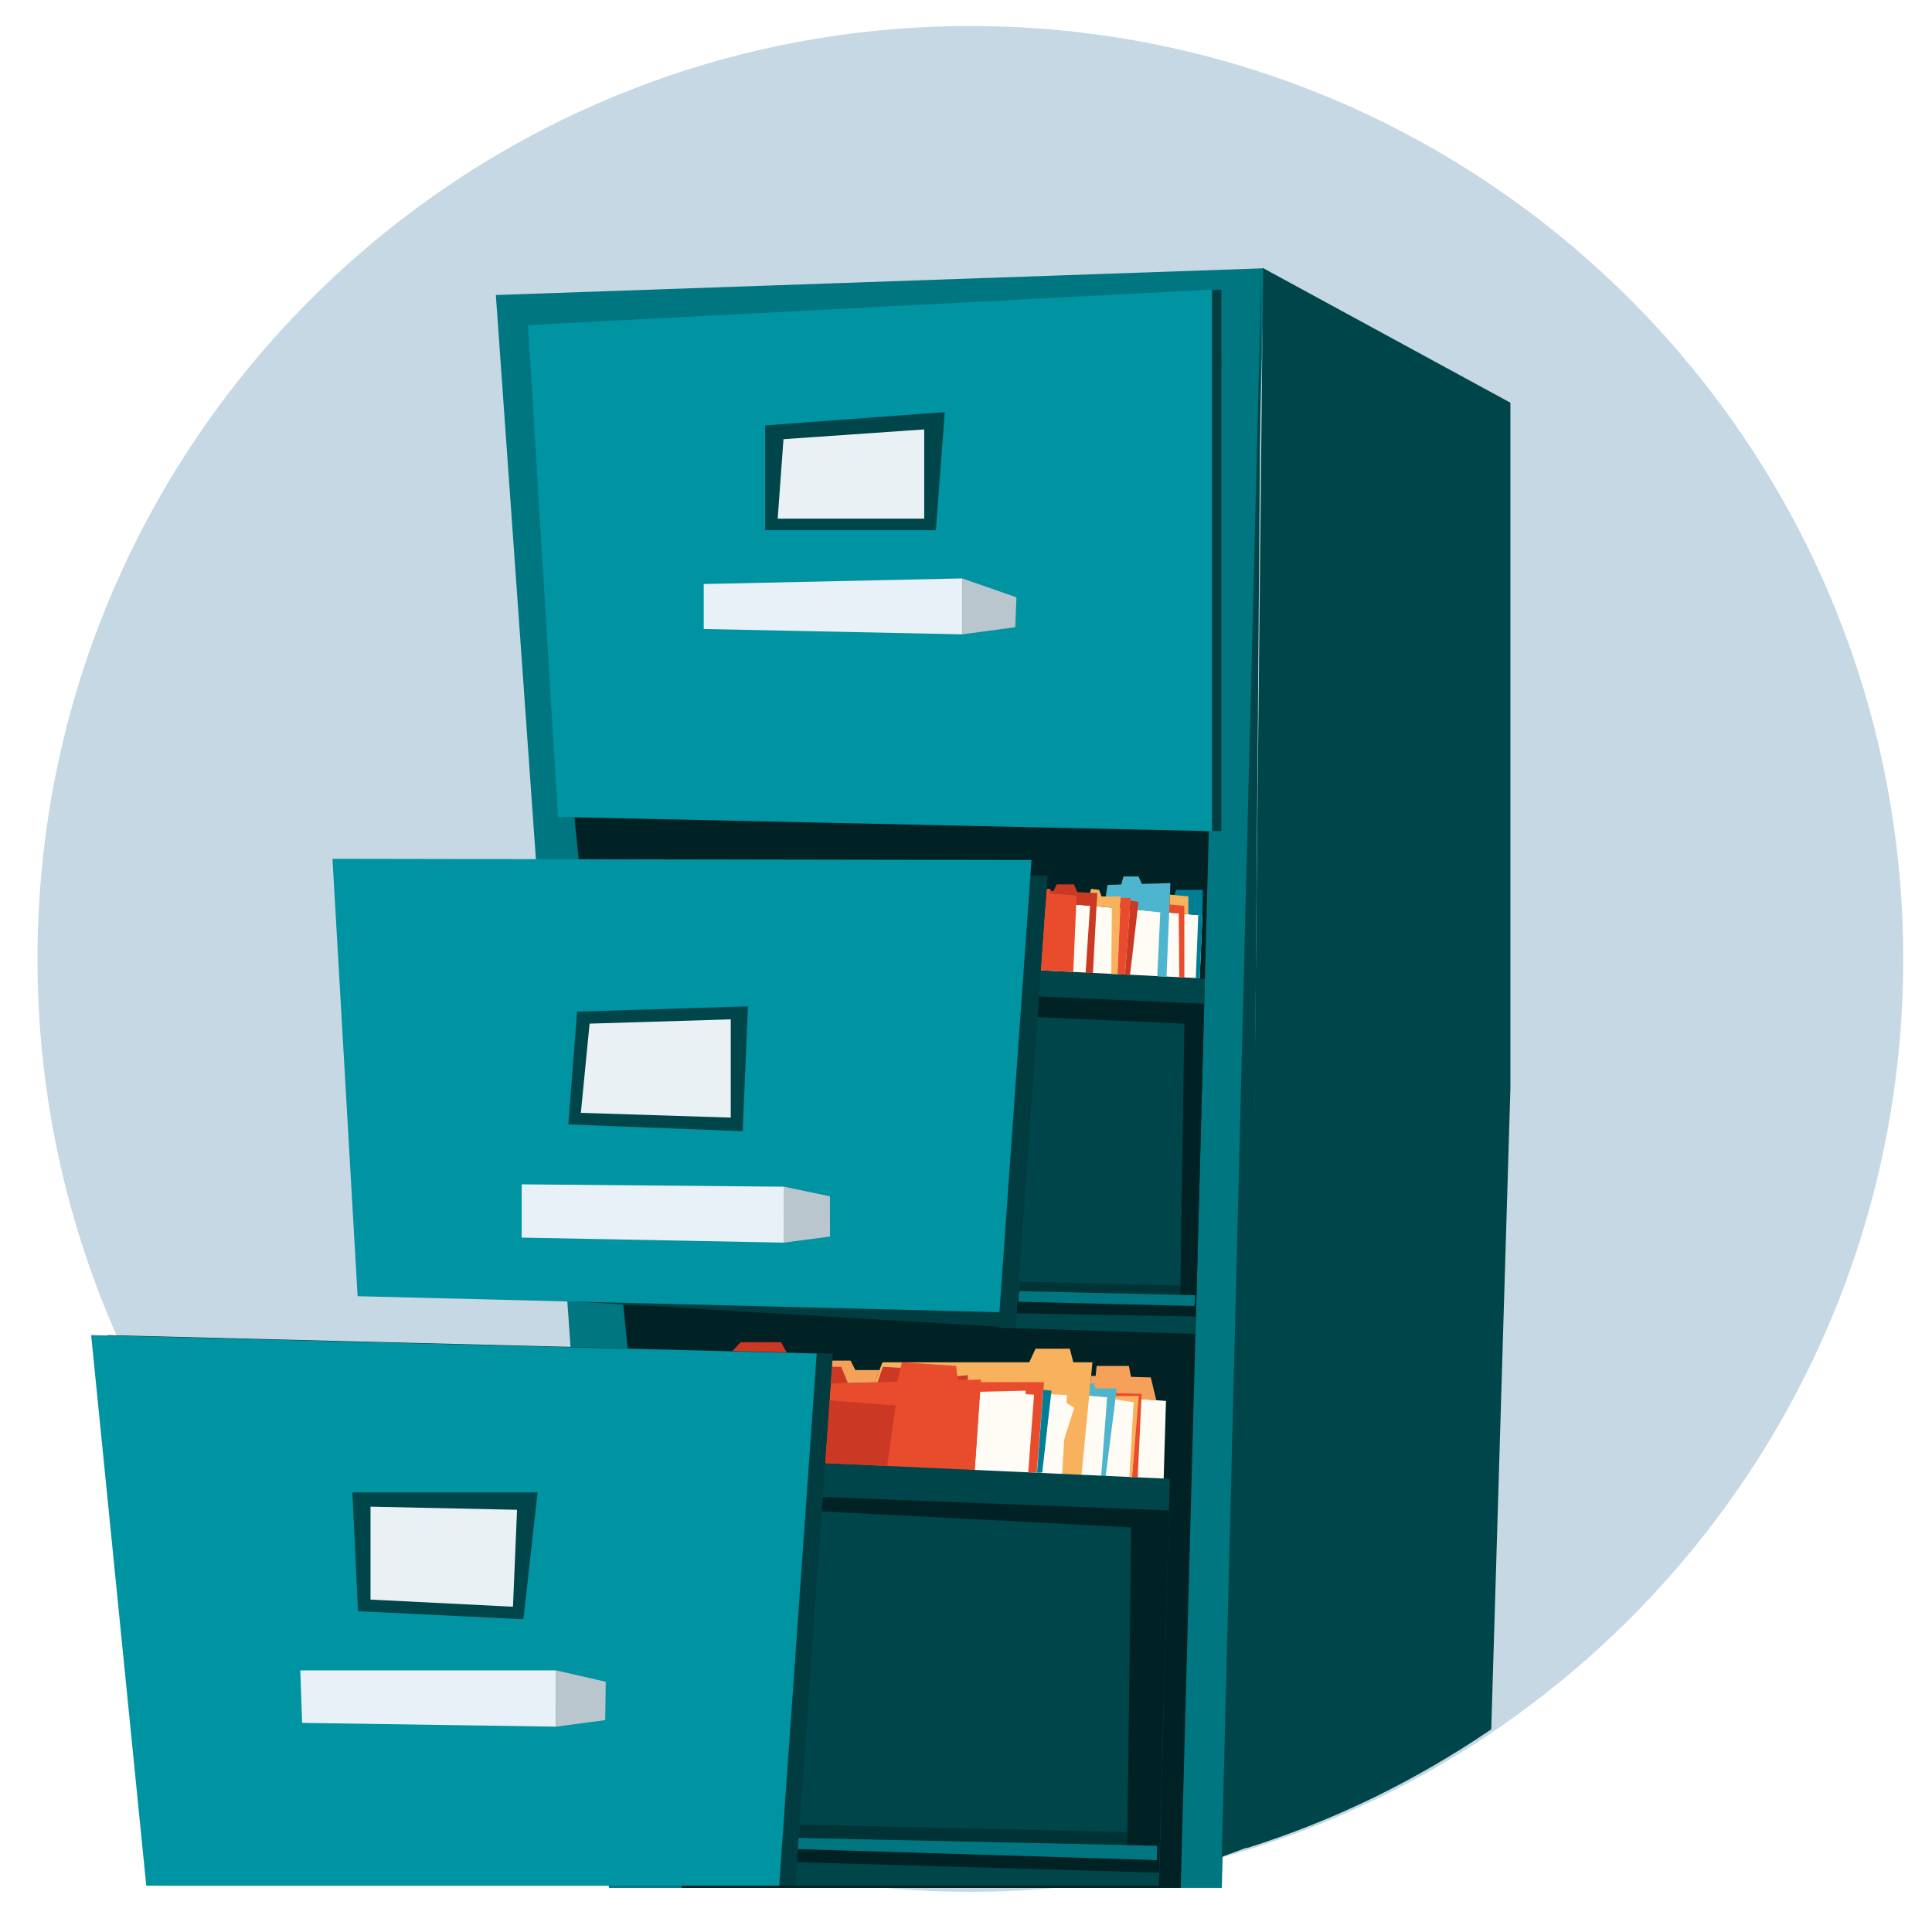
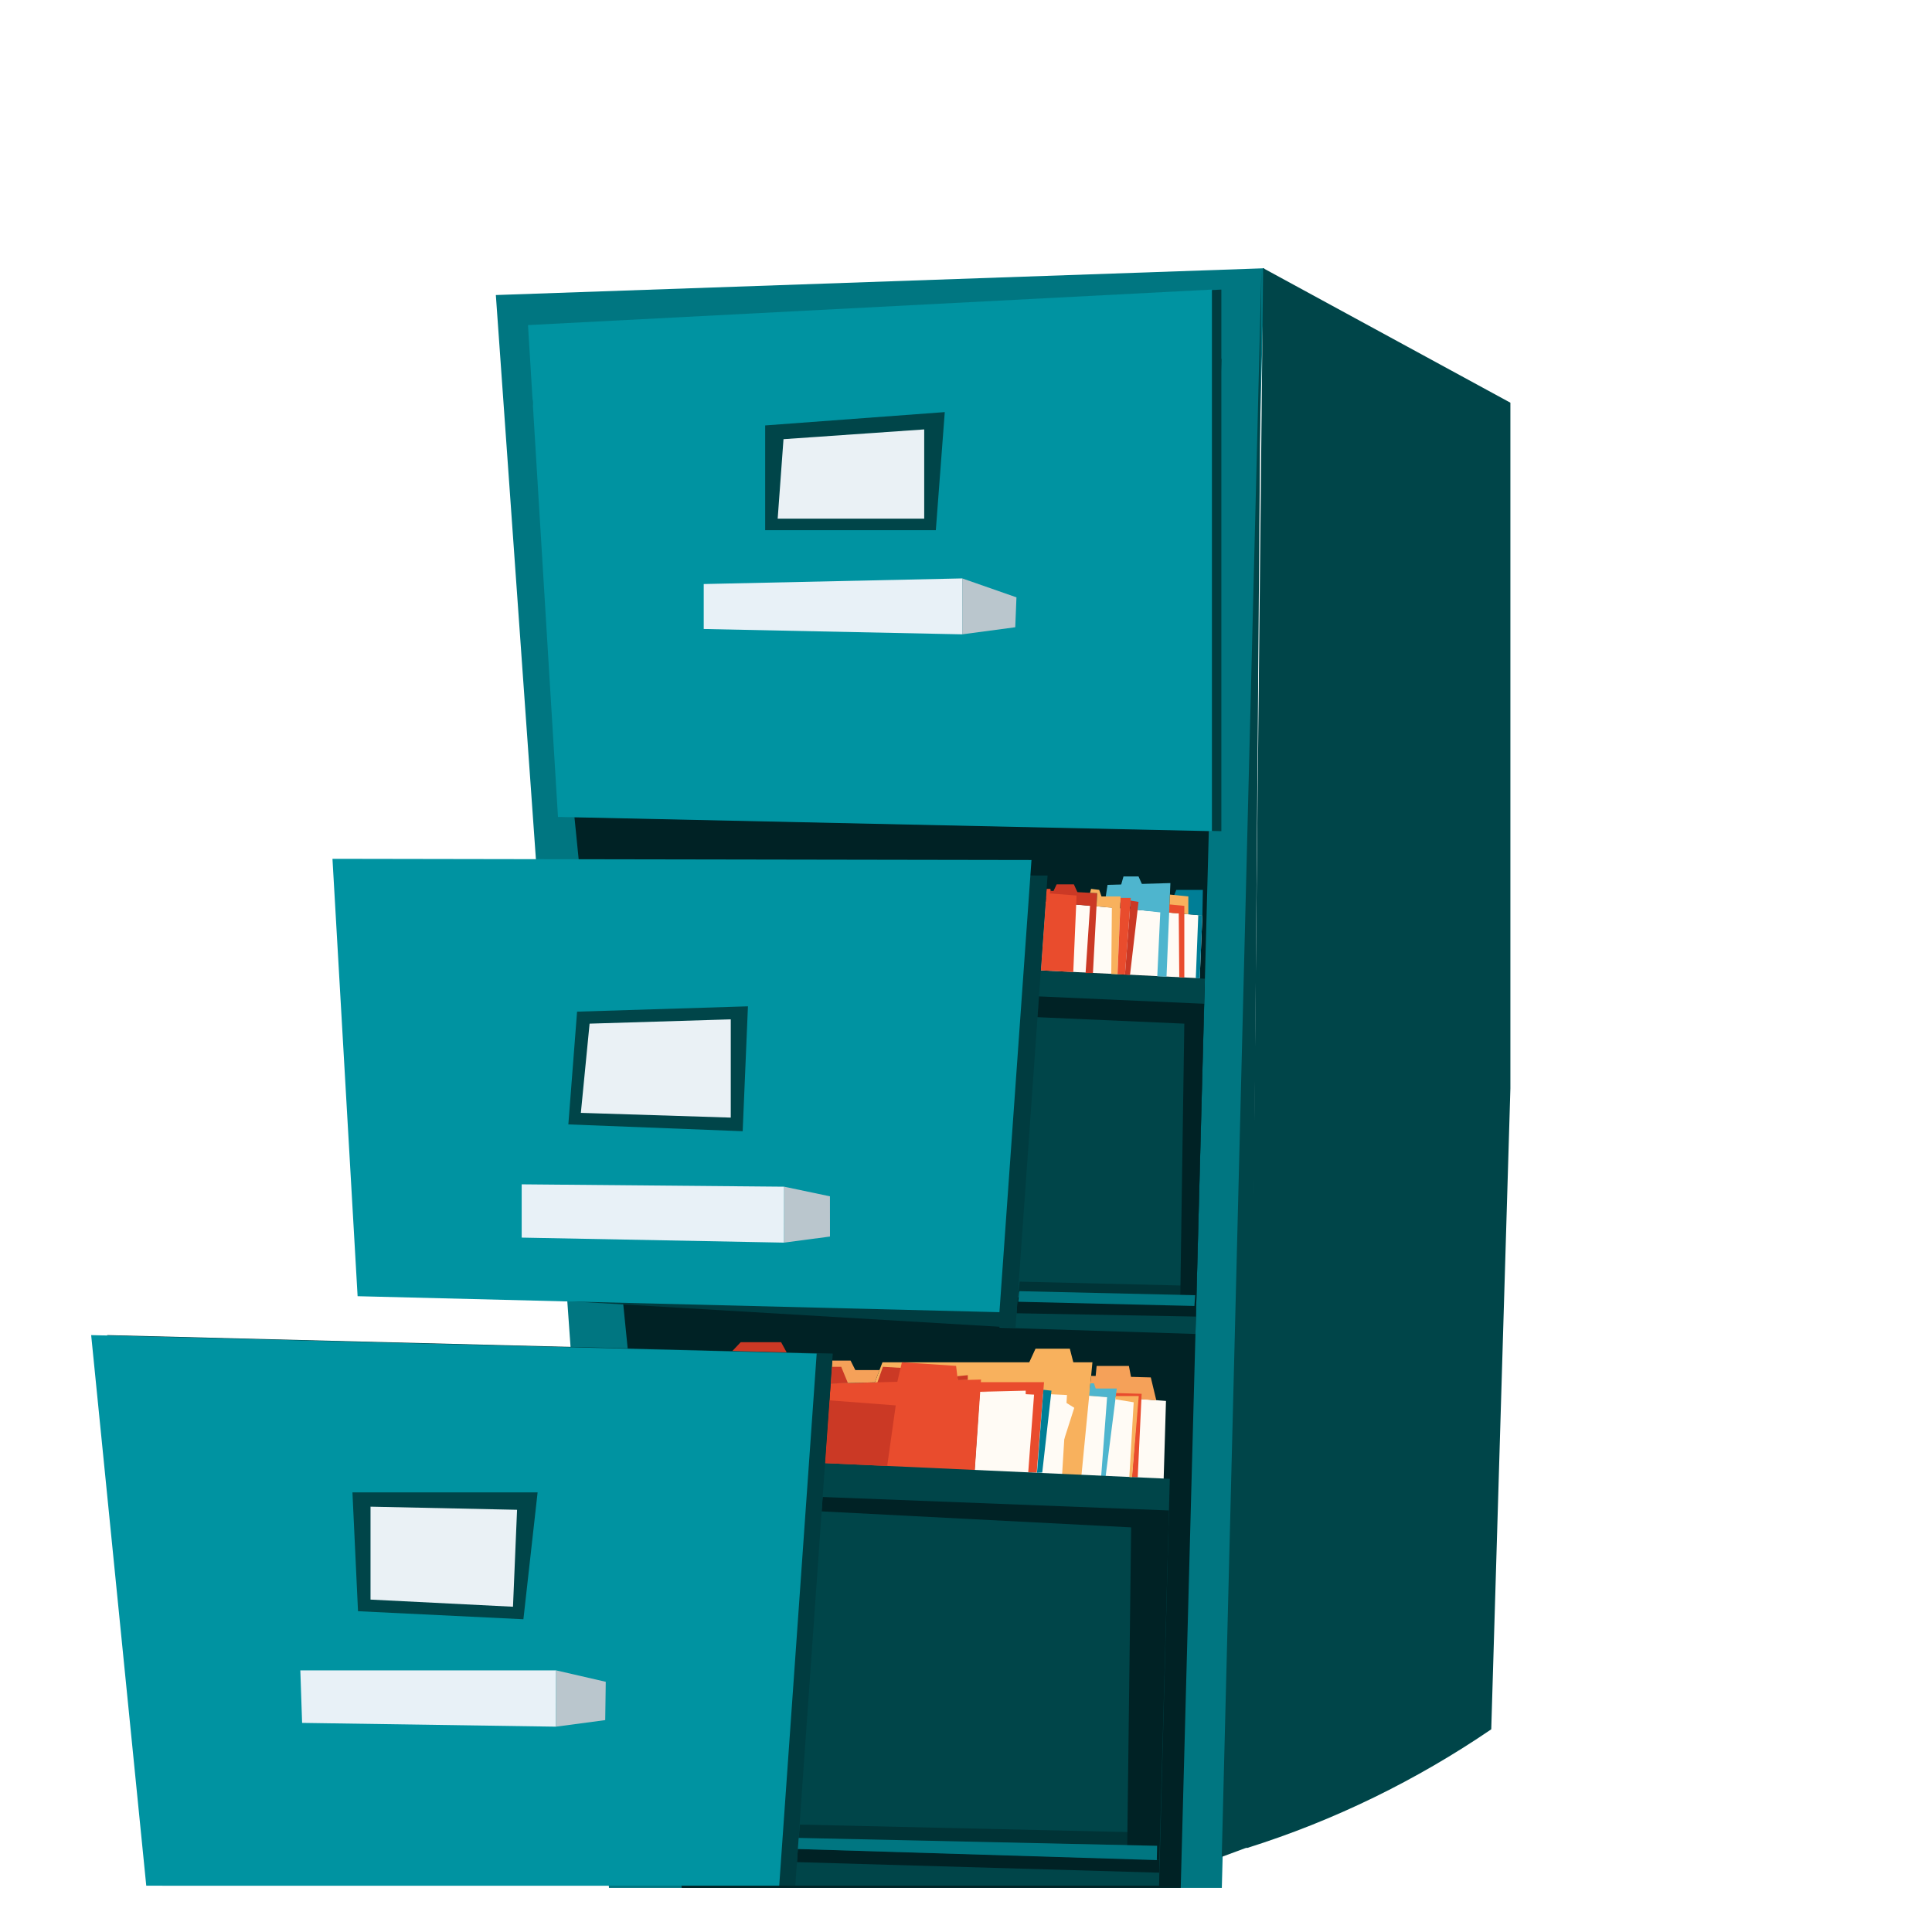
<svg xmlns="http://www.w3.org/2000/svg" width="250" height="250">
-   <path d="M246.275 124.083c0 66.668-54.044 120.712-120.712 120.712-66.667 0-120.71-54.044-120.71-120.712C4.852 57.416 58.895 3.37 125.562 3.37c66.668 0 120.712 54.046 120.712 120.713z" fill="#c5d8e3" />
-   <path fill="#007681" d="M64.162 38.178L78.8 244.292h79.304l5.49-209.577" />
-   <path fill="#002225" d="M68.92 51.723l19.295 192.57h64.57l5.26-197.86" />
-   <path fill="#003c40" d="M158.044 107.55V37.47l-88.1 4.595 3.86 63.644" />
-   <path fill="#0093a1" d="M156.823 107.55V37.47l-88.5 4.595 3.88 63.644" />
-   <path fill="#004549" d="M121.096 68.605l1.157-15.28-23.24 1.724v13.555" />
-   <path fill="#eaf1f5" d="M119.593 67.11V55.566l-18.21 1.264-.75 10.28" />
-   <path fill="#e8f1f7" d="M124.515 82.083l-33.453-.69v-5.82l33.453-.727" />
-   <path fill="#bac6cd" d="M131.375 81.164l-6.86.92v-7.238l7.014 2.45" />
-   <path fill="#004549" d="M133.99 125.567l21.917 1.077-1.215 45.97-25.365-.81" />
-   <path fill="#002225" d="M131.54 169.935l23.21.43.038-1.383-23.102-1.1" />
-   <path fill="#003336" d="M131.8 167.212l21.807.546.096-1.392-21.757-.524" />
-   <path fill="#fffbf5" d="M155.245 126.585l-20.56-1.018.628-8.86 20.276 1.757" />
-   <path fill="#e94c2d" d="M135.432 115.017l-.082 1.167.72-.21-.153-.957" />
-   <path fill="#cb3925" d="M135.71 115.884l.248-.61 6.02.302-.55 10.334h-.954l.578-8.69-4.524-.39" />
-   <path fill="#e94c2d" d="M138.88 125.78l-4.195-.213.707-9.99 3.916.302" />
-   <path fill="#4eb5ce" d="M147.267 117.742l-4.182-1.745.23-1.496 8.133-.23-.503 12.122-1.193-.06.386-8.27" />
-   <path fill="#f8b15d" d="M141.955 115.997h3.057l-.404 10.068-.81-.035.077-8.562-1.988-.193" />
-   <path fill="#e94c2d" d="M145.57 126.12l-.962-.055.404-9.88h1.31" />
-   <path fill="#cb3925" d="M146.296 116.535l-.726 9.585.655.033 1.1-9.447" />
-   <path fill="#007e96" d="M151.95 115.814l.26-.663h3.44l-.06 3.314-3.435-.298" />
-   <path fill="#f8b15d" d="M153.77 118.306l-2.48-.215.097-2.332 2.383.24" />
-   <path fill="#007e96" d="M155.245 126.585l.344-8.12-.534-.04-.32 8.16" />
-   <path fill="#e94c2d" d="M151.334 117.032l1.916.187v9.277l-.653-.043-.067-8.256-1.24-.107" />
-   <path fill="#cb3925" d="M138.956 114.434l.52 1.142-3.18-.223.435-.92" />
+   <path fill="#007681" d="M158.104 244.292l5.49-209.577-99.432 3.463L78.8 244.292" />
+   <path fill="#002225" d="M152.786 244.292l5.258-197.86-89.123 5.29 19.295 192.57" />
+   <path fill="#003c40" d="M69.943 42.067l3.86 63.644 84.24 1.84V37.47" />
+   <path fill="#0093a1" d="M68.324 42.067l3.878 63.644 84.62 1.84V37.47" />
+   <path fill="#004549" d="M99.013 55.05v13.555h22.083l1.157-15.28" />
+   <path fill="#eaf1f5" d="M101.384 56.83l-.752 10.28h18.96V55.566" />
+   <path fill="#e8f1f7" d="M91.062 75.574l33.453-.728v7.237l-33.453-.69" />
+   <path fill="#bac6cd" d="M124.515 74.846l7.014 2.45-.155 3.868-6.86.92" />
+   <path fill="#004549" d="M154.692 172.615l-25.365-.81 4.662-46.238 21.917 1.077" />
+   <path fill="#002225" d="M154.788 168.982l-23.102-1.1-.146 2.053 23.21.43" />
+   <path fill="#003336" d="M153.703 166.366l-21.757-.524-.146 1.37 21.807.546" />
+   <path fill="#fffbf5" d="M135.313 116.706l20.276 1.758-.345 8.12-20.56-1.017" />
+   <path fill="#e94c2d" d="M136.07 115.975l-.153-.958h-.485l-.082 1.167" />
+   <path fill="#cb3925" d="M141.977 115.576l-.55 10.334h-.953l.578-8.69-4.524-.39-.817-.946.248-.61" />
+   <path fill="#e94c2d" d="M135.392 115.576l3.916.303-.427 9.9-4.195-.213" />
+   <path fill="#4eb5ce" d="M143.316 114.5l8.132-.23-.503 12.122-1.193-.06.386-8.27-2.87-.32-4.183-1.745" />
+   <path fill="#f8b15d" d="M144.608 126.065l-.81-.035.077-8.562-1.988-.193.068-1.278h3.057" />
+   <path fill="#e94c2d" d="M145.012 116.184h1.31l-.752 9.936-.962-.055" />
+   <path fill="#cb3925" d="M146.225 126.153l1.1-9.447-1.03-.17-.725 9.584" />
+   <path fill="#007e96" d="M155.65 115.15l-.06 3.314-3.435-.298-.205-2.352.26-.663" />
+   <path fill="#f8b15d" d="M151.387 115.758l2.383.24v2.308l-2.48-.215" />
+   <path fill="#007e96" d="M155.056 118.426l-.32 8.16h.51l.343-8.122" />
+   <path fill="#e94c2d" d="M153.25 126.497l-.653-.043-.067-8.256-1.24-.107.044-1.058 1.916.187" />
+   <path fill="#cb3925" d="M136.297 115.353l.434-.92h2.226l.52 1.143" />
  <path fill="#4eb5ce" d="M147.902 114.71l-.578-1.3h-1.946l-.366 1.3 2.89.078" />
-   <path fill="#f8b15d" d="M142.6 116.272v-.088l-.363-1.033-1.055-.133-.13.513.925.046-.022.42" />
-   <path fill="#003c40" d="M50.436 113.14l-1.422 53.78 82.394 4.885 4.146-58.512" />
-   <path fill="#0093a1" d="M133.473 111.284l-90.452-.154 3.254 56.598 83.053 2.068" />
-   <path fill="#004549" d="M96.102 146.38l.682-16.162-22.11.69-1.13 14.59" />
-   <path fill="#eaf1f5" d="M94.56 144.617v-12.713l-18.267.555-1.13 11.544" />
-   <path fill="#e8f1f7" d="M101.463 160.796l-33.957-.65v-6.894l33.966.306" />
-   <path fill="#bac6cd" d="M107.4 160.008l-5.937.788.01-7.238 5.92 1.245" />
-   <path fill="#002225" d="M134.446 128.937l-.19 2.686 18.994.837-.55 37.145 2.088-.623 1.027-39.096" />
-   <path fill="#007681" d="M131.762 168.446l22.794.546.1-1.392-22.742-.523" />
-   <path fill="#fffbf5" d="M126.832 179.42l24.046 1.862-.613 20.527-25.032 1.556" />
-   <path fill="#f8b15d" d="M133.112 176.445l.886-1.927h4.436l.575 2.235" />
-   <path fill="#f5a159" d="M149.626 181.204l-.713-2.967-7.724-.2-.25 2.57" />
-   <path fill="#4eb5ce" d="M143.028 191.37l1.483-11.697h-8.21v.565l6.958.556-.792 10.55" />
-   <path fill="#f8b15d" d="M138.067 180.515l-10.05-.453-14.87-1.035 1.043-2.748h27.17l-1.465 15.09-2.463-.512" />
-   <path fill="#e94c2d" d="M134.153 190.55l.944-11.696h-8.213l-.17 1.242 7.093.368-.755 10.06" />
-   <path fill="#fffbf5" d="M126.858 180.096l5.868-.144v.81M137.467 181.204l1.542.964-1.543 4.817" />
-   <path fill="#e94c2d" d="M144.436 180.262l3.292.095-.506 10.812-.75-.035.765-10.1-2.862-.215" />
-   <path fill="#cb3925" d="M119.565 179.202l-1.275-2.1-4.042-.238-.858 2.433" />
-   <path fill="#e94c2d" d="M123.94 178.595l-.22-1.848-7.015-.468-.59 2.52-8.63.224-2.616 37.165 19.403 1.105 2.674-38.78" />
-   <path fill="#004549" d="M101.824 244.005h48.157l1.392-52.647-45.694-2.08" />
-   <path fill="#002225" d="M150.026 240.652l-46.782-1.39-.12 1.696 46.902 1.367" />
-   <path fill="#003336" d="M150.026 237.163l-46.507-1.06-.185 1.863 46.69.87" />
-   <path fill="#f5a159" d="M146.37 178.282l-.29-1.53h-4.176l-.163 1.68" />
-   <path fill="#cb3925" d="M94.716 174.873l1.128-1.193h5.23l.75 1.374" />
-   <path fill="#f5a159" d="M113.808 177.285h-3.13l-.613-1.225h-2.37l-.21 2.964 5.72-.15" />
-   <path fill="#cb3925" d="M109.718 178.966l-.867-2.102h-1.212l-.152 2.16M123.88 178.08l1.353-.135v.616l-1.293.035" />
-   <path fill="#4eb5ce" d="M141.904 180.053l-.347-1.055h-.462l-.102 1.055" />
-   <path fill="#cb3925" d="M107.333 181.204l8.575.656-1.104 7.834-8.044-.366" />
-   <path fill="#f8b15d" d="M146.485 191.148l.867-10.502h-2.958l-.06.424 2.363.385-.56 9.664" />
-   <path fill="#007e96" d="M135.017 179.837l-.827 10.74.676-.028 1.194-10.598" />
-   <path fill="#002225" d="M145.843 240.548l.528-42.906-40.05-2.072.132-1.86 44.812 1.74-1.238 45.202" />
-   <path fill="#003c40" d="M13.877 172.763l7.13 71.242h81.904l4.85-68.853" />
-   <path fill="#0093a1" d="M11.796 172.763l7.13 71.242h81.903l4.848-68.853" />
-   <path fill="#004549" d="M45.606 193.112l.72 15.377 21.402 1.04 1.838-16.418" />
-   <path fill="#eaf1f5" d="M47.945 194.962v12.024l18.434.925.527-12.544" />
-   <path fill="#e8f1f7" d="M38.86 216.145h33.1l-.008 7.284-32.86-.488" />
-   <path fill="#bac6cd" d="M71.96 216.145l6.424 1.478-.068 4.956-6.364.85" />
-   <path fill="#007681" d="M149.73 238.844l-46.382-1.018-.104 1.435 46.446 1.435" />
+   <path fill="#f8b15d" d="M142.237 115.15l-1.055-.133-.13.513.925.046-.022.42.644.276v-.088" />
+   <path fill="#003c40" d="M131.408 171.805l4.146-58.512-85.118-.153-1.422 53.78" />
+   <path fill="#0093a1" d="M46.274 167.728l83.053 2.068 4.146-58.512-90.452-.154" />
+   <path fill="#004549" d="M74.674 130.908l-1.13 14.59 22.558.88.682-16.16" />
+   <path fill="#eaf1f5" d="M76.293 132.46l-1.13 11.544 19.398.613v-12.713" />
+   <path fill="#e8f1f7" d="M67.506 153.252l33.966.306-.01 7.238-33.956-.65" />
+   <path fill="#bac6cd" d="M101.472 153.558l5.922 1.245.005 5.205-5.937.788" />
+   <path fill="#002225" d="M153.25 132.46l-.55 37.145 2.088-.623 1.027-39.096-21.37-.95-.19 2.687" />
+   <path fill="#007681" d="M154.656 167.6l-22.742-.523-.152 1.37 22.794.545" />
+   <path fill="#fffbf5" d="M150.265 201.81l-25.032 1.556 1.6-23.947 24.045 1.862" />
+   <path fill="#f8b15d" d="M138.434 174.518l.575 2.236-5.898-.31.886-1.926" />
+   <path fill="#f5a159" d="M141.19 178.037l-.25 2.57 8.686.597-.713-2.967" />
+   <path fill="#4eb5ce" d="M136.3 179.673v.565l6.958.556-.792 10.55.562.025 1.483-11.697" />
+   <path fill="#f8b15d" d="M113.148 179.027l1.042-2.748h27.17l-1.465 15.09-2.463-.512.635-10.343-10.05-.453" />
+   <path fill="#e94c2d" d="M126.884 178.854l-.17 1.242 7.093.368-.755 10.06 1.1.025.945-11.696" />
+   <path fill="#fffbf5" d="M132.726 180.76l-5.868-.664 5.868-.144M137.467 186.985v-5.78l1.542.963" />
+   <path fill="#e94c2d" d="M147.222 191.17l-.75-.035.765-10.1-2.862-.215.06-.558 3.293.095" />
+   <path fill="#cb3925" d="M114.248 176.865l-.858 2.432 6.175-.095-1.275-2.1" />
+   <path fill="#e94c2d" d="M116.705 176.28l-.59 2.52-8.63.224-2.616 37.165 19.403 1.105 2.674-38.78-3.007.08-.22-1.848" />
+   <path fill="#004549" d="M151.372 191.358l-45.694-2.08-3.854 54.727h48.157" />
+   <path fill="#002225" d="M103.125 240.958l46.9 1.367v-1.673l-46.78-1.39" />
+   <path fill="#003336" d="M103.335 237.966l46.69.87v-1.673l-46.506-1.06" />
+   <path fill="#f5a159" d="M141.904 176.754l-.163 1.678 4.63-.15-.29-1.528" />
+   <path fill="#cb3925" d="M101.075 173.68l.75 1.374-7.11-.18 1.13-1.194" />
+   <path fill="#f5a159" d="M110.065 176.06h-2.37l-.21 2.964 5.72-.15.603-1.59h-3.13" />
+   <path fill="#cb3925" d="M107.638 176.865l-.152 2.16 2.232-.06-.867-2.1M125.233 178.56l-1.293.035-.06-.514 1.353-.135" />
+   <path fill="#4eb5ce" d="M141.095 178.998l-.102 1.055h.91l-.346-1.055" />
+   <path fill="#cb3925" d="M114.804 189.694l-8.044-.366.573-8.124 8.575.656" />
+   <path fill="#f8b15d" d="M144.394 180.646l-.06.424 2.363.385-.56 9.664.348.028.867-10.502" />
+   <path fill="#007e96" d="M134.866 190.55l1.194-10.598-1.043-.115-.827 10.74" />
+   <path fill="#002225" d="M106.32 195.57l.132-1.86 44.812 1.74-1.238 45.202-4.183-.104.528-42.906" />
+   <path fill="#003c40" d="M102.91 244.005l4.85-68.853-93.883-2.39 7.13 71.243" />
+   <path fill="#0093a1" d="M100.83 244.005l4.848-68.853-93.882-2.39 7.13 71.243" />
+   <path fill="#004549" d="M67.728 209.53l1.838-16.418h-23.96l.72 15.377" />
+   <path fill="#eaf1f5" d="M66.38 207.91l.527-12.544-18.962-.404v12.024" />
+   <path fill="#e8f1f7" d="M71.952 223.43l-32.86-.488-.23-6.797h33.1" />
+   <path fill="#bac6cd" d="M78.316 222.58l-6.364.85.01-7.285 6.422 1.478" />
+   <path fill="#007681" d="M103.244 239.26l46.446 1.435.04-1.85-46.382-1.02" />
  <path d="M161.62 238.972l-3.525 1.306 5.13-205.184z" fill="#004549" />
  <path d="M163.446 34.696l-2.123 204.448c11.375-3.568 21.997-8.802 31.644-15.37l2.477-82.943V52.11l-31.998-17.414z" fill="#004549" />
</svg>
